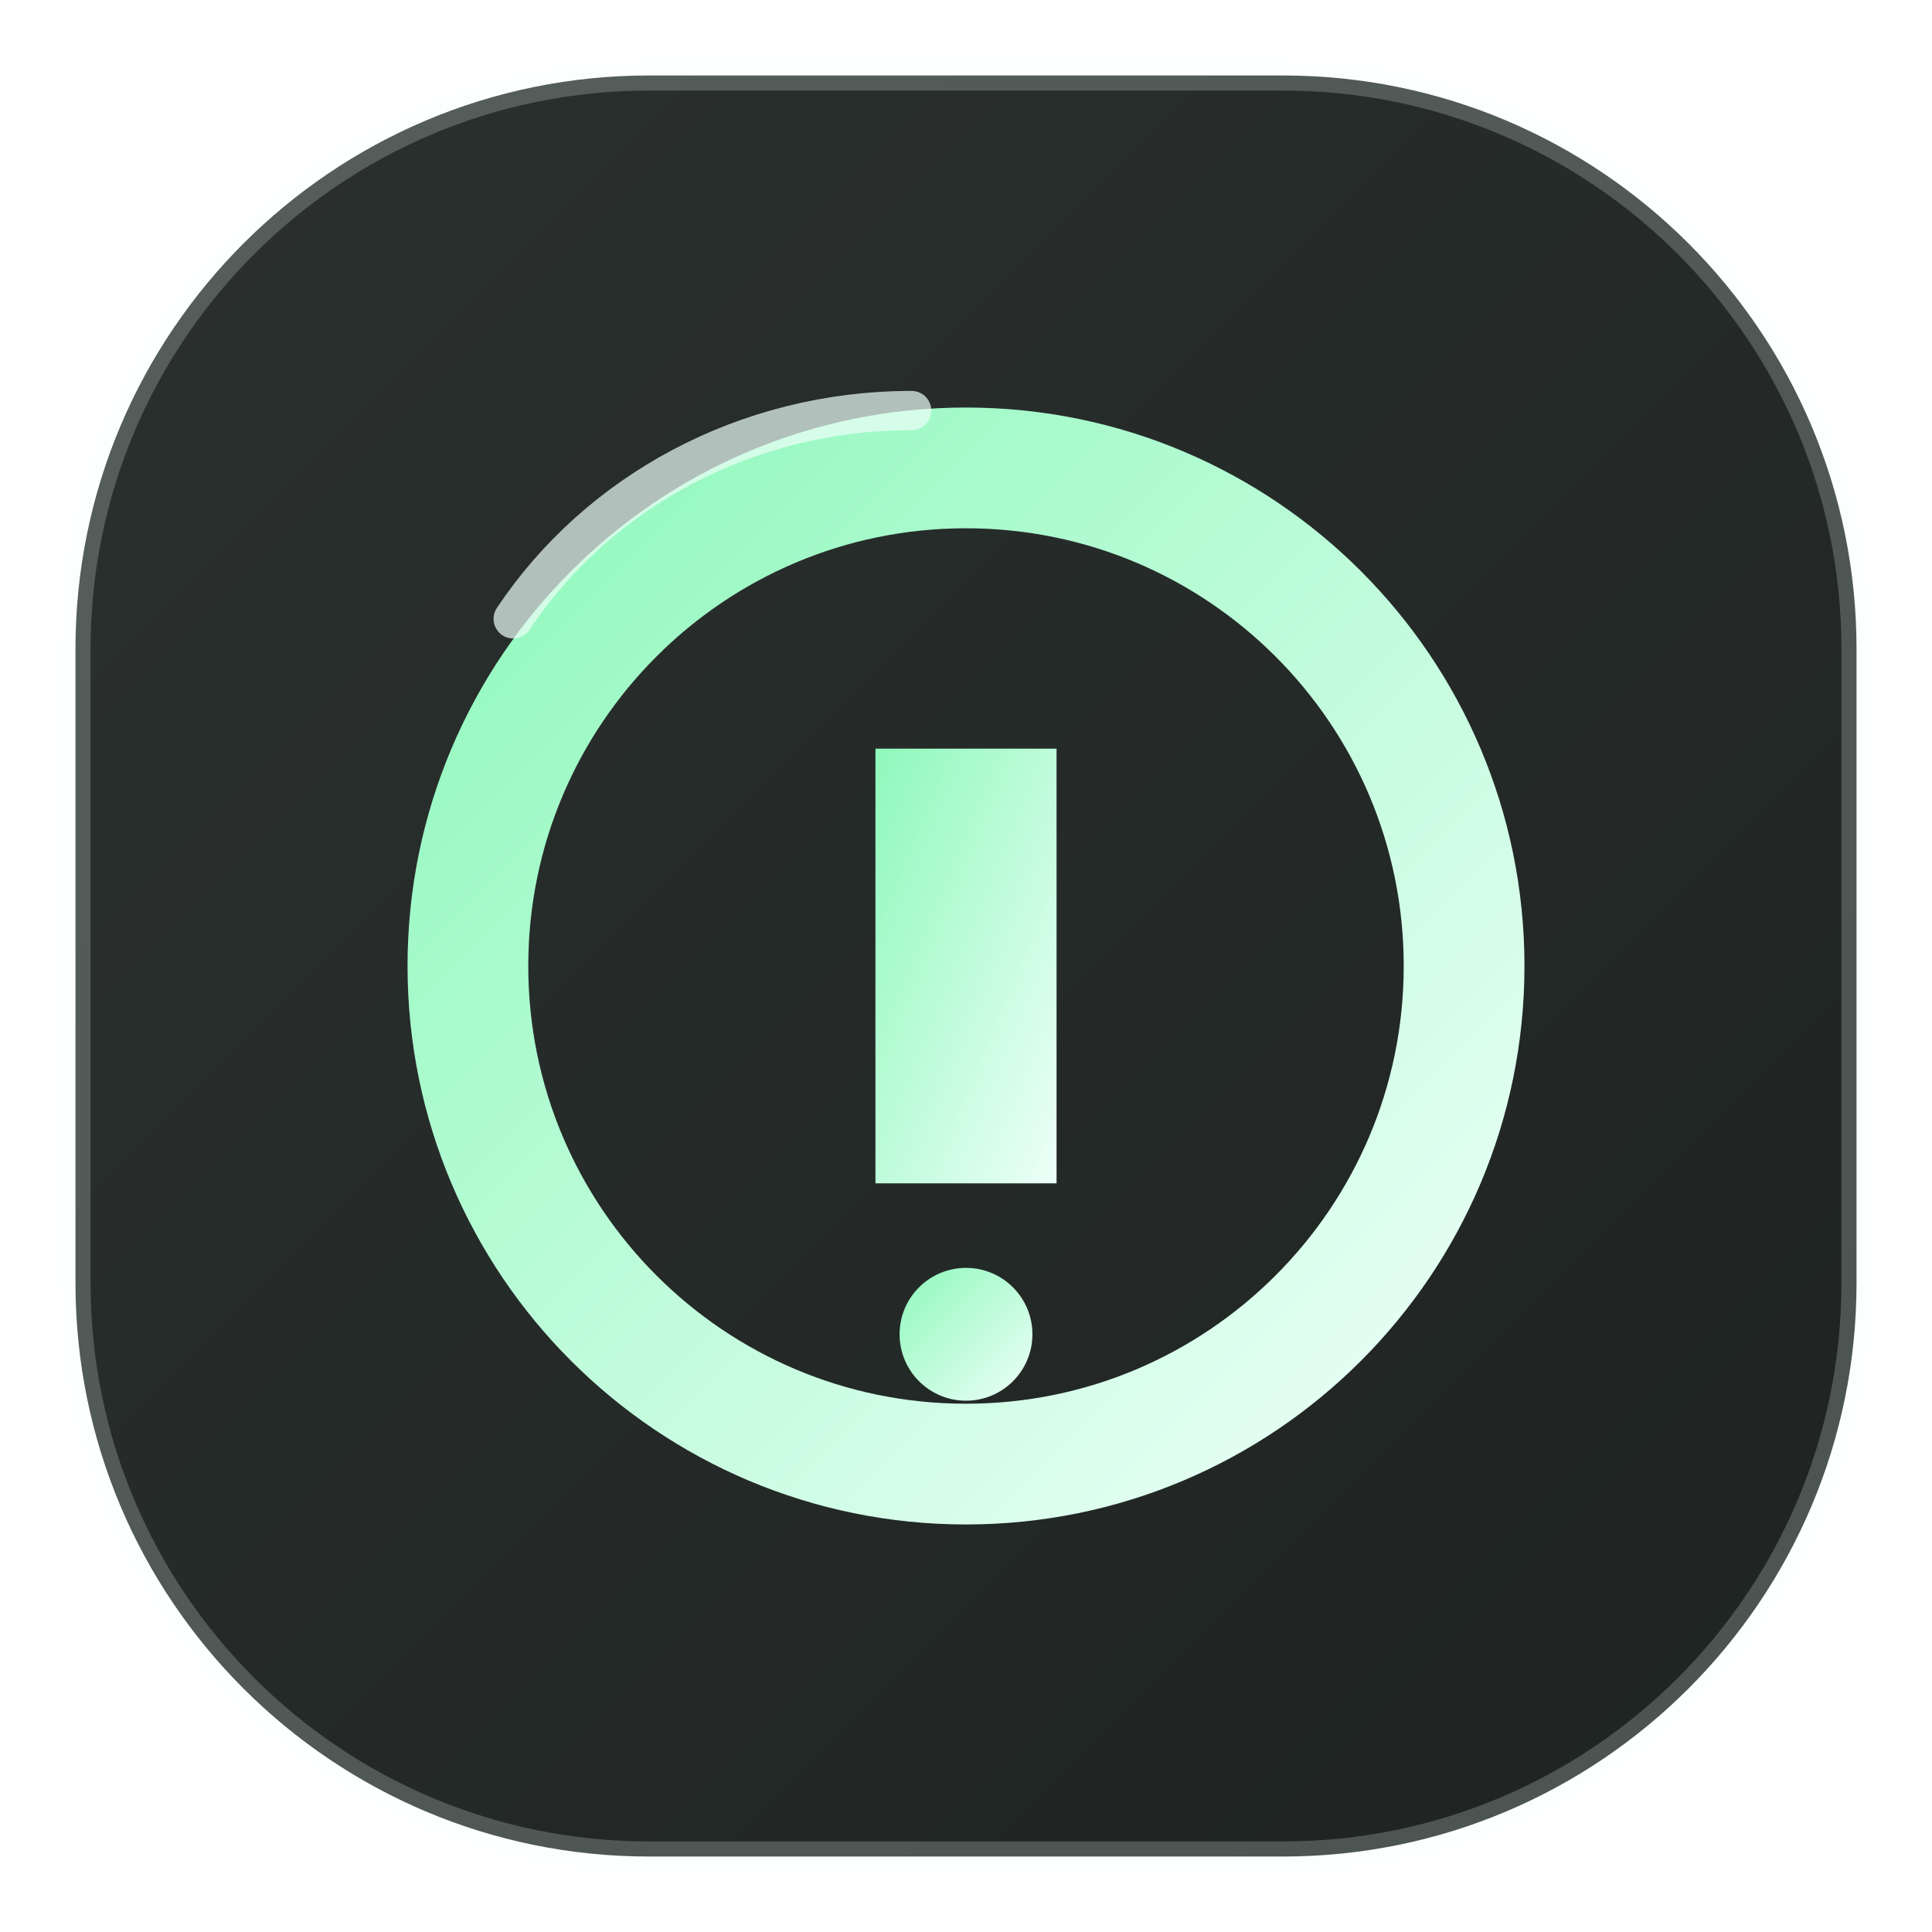
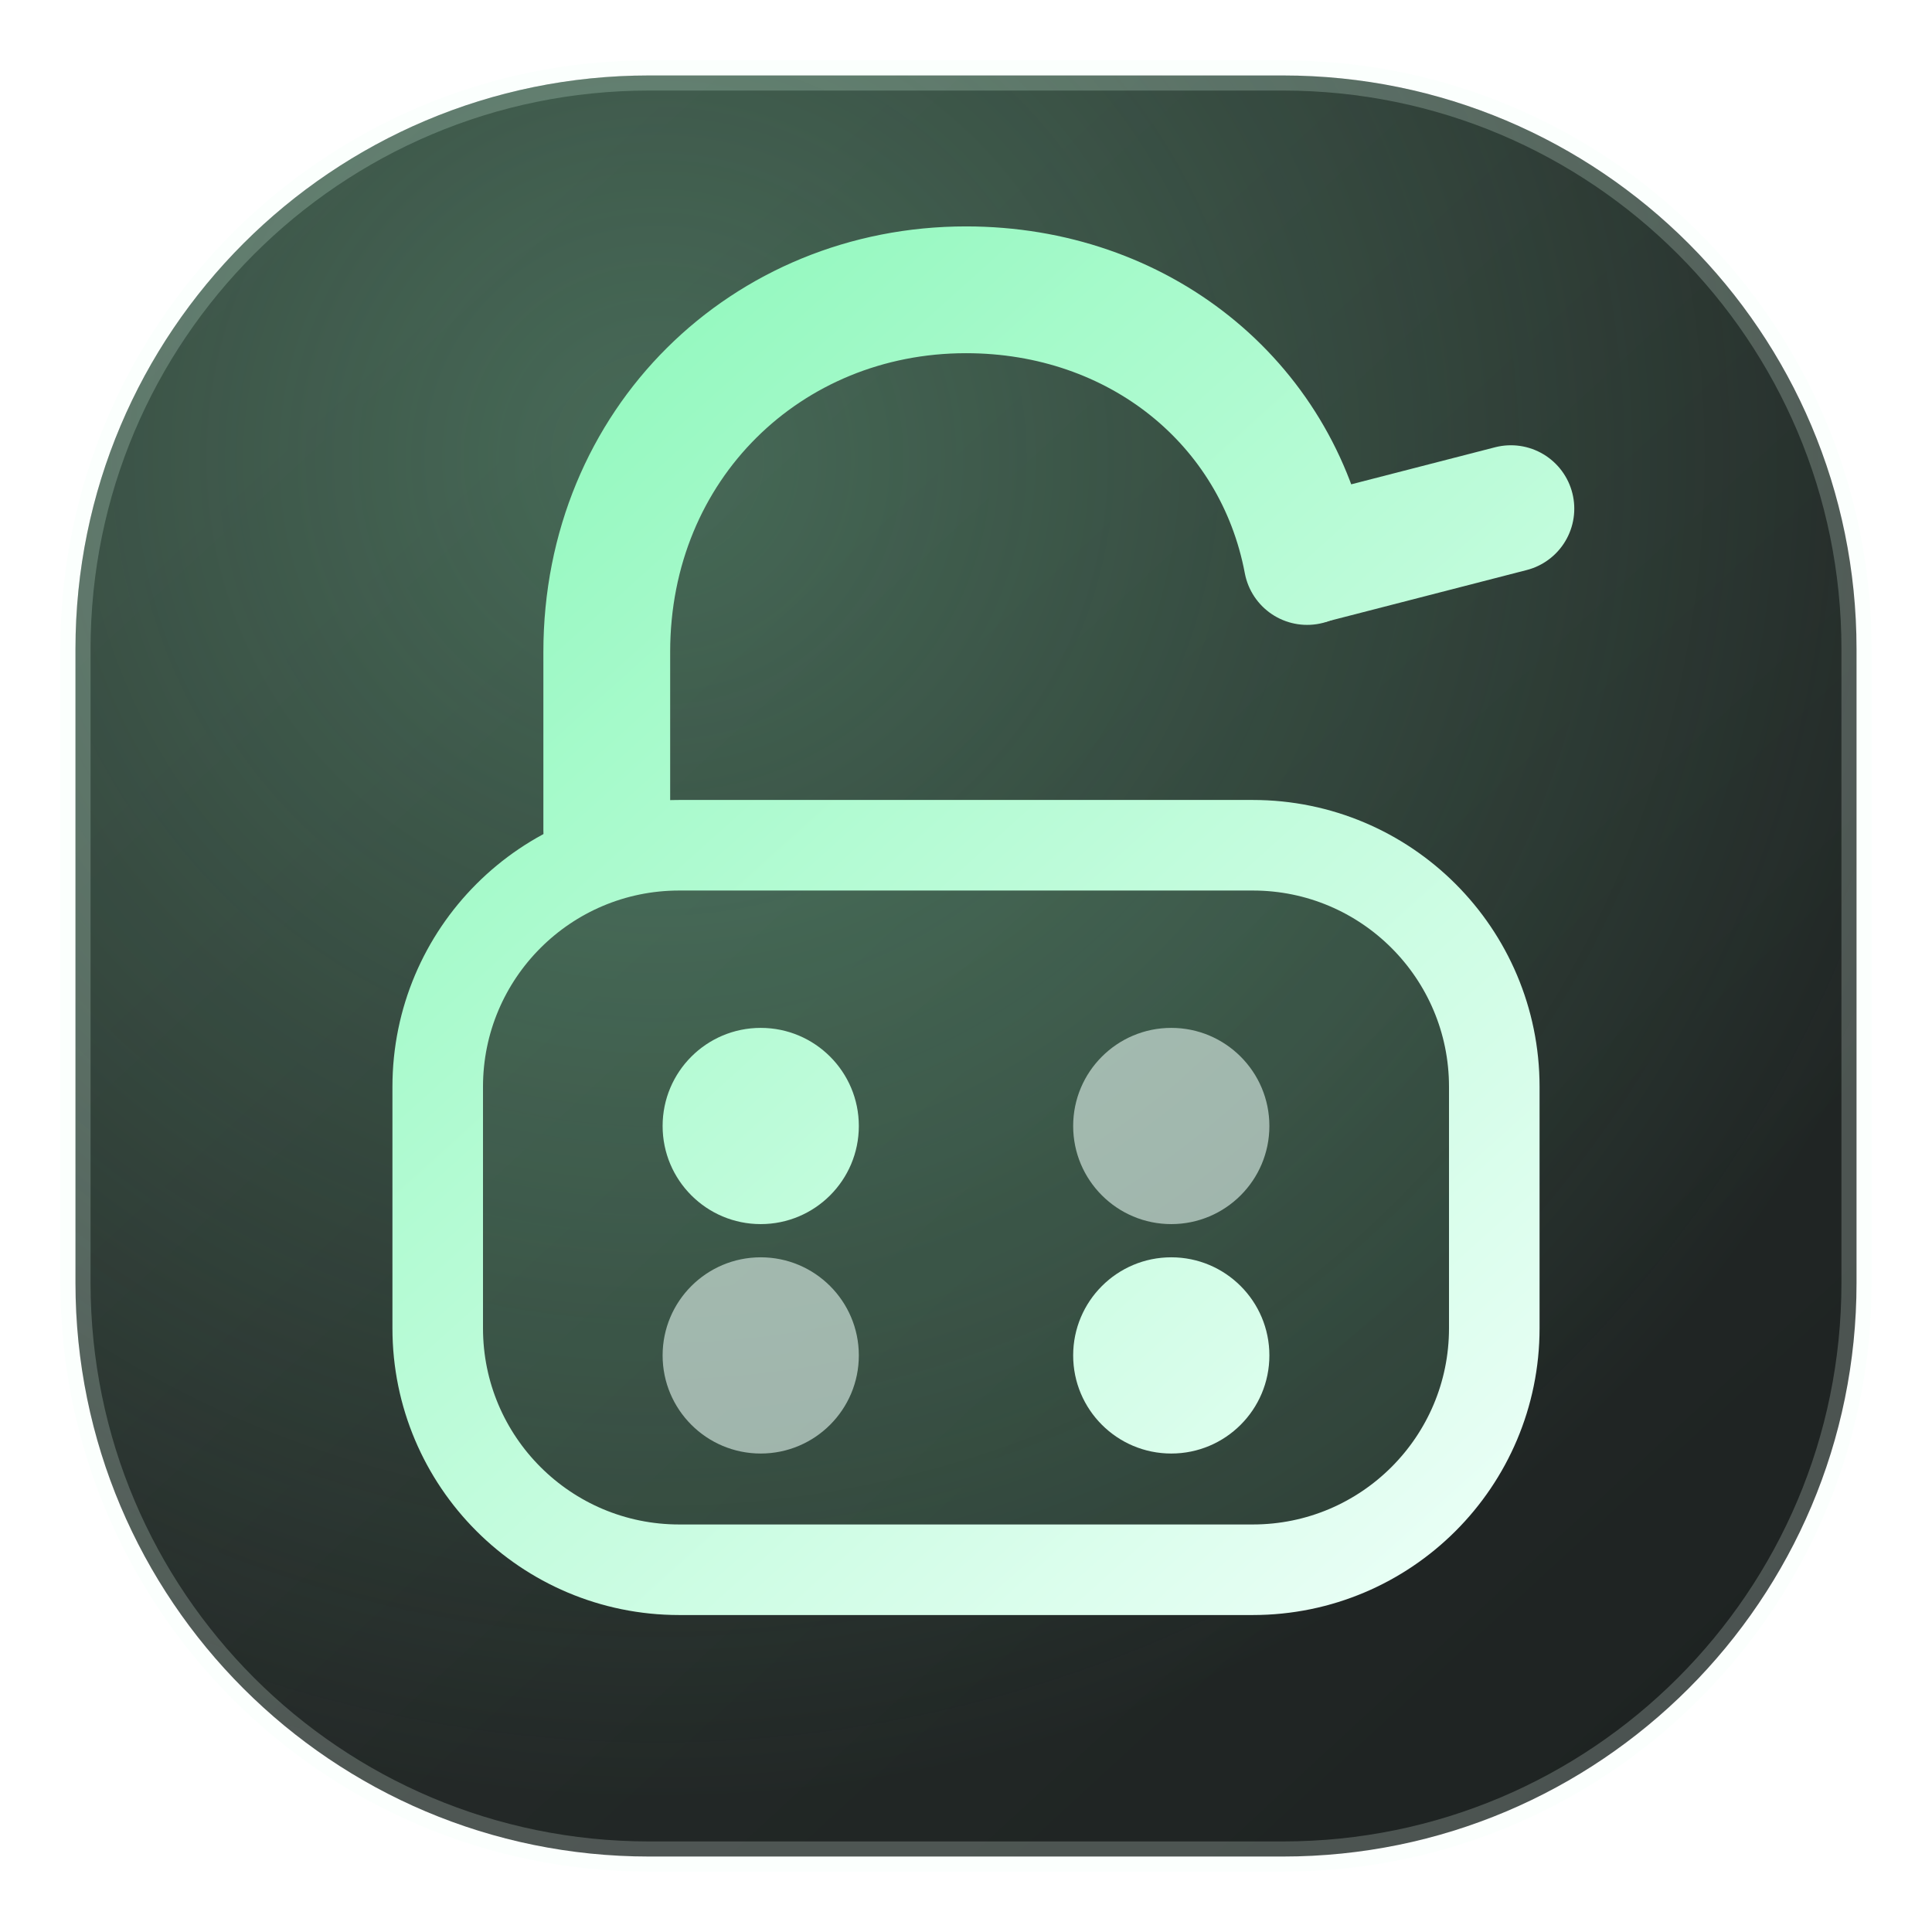
- <svg xmlns="http://www.w3.org/2000/svg" viewBox="0 0 64 64" role="img" aria-labelledby="title">
+ <svg xmlns="http://www.w3.org/2000/svg" viewBox="0 0 64 64" role="img" aria-labelledby="openmcatLogoTitle openmcatLogoDesc">
  <defs>
-     <linearGradient id="glass" x1="0" y1="0" x2="1" y2="1">
-       <stop offset="0%" stop-color="#2b312f" />
-       <stop offset="100%" stop-color="#1e2322" />
+     <linearGradient id="openmcatLogoGlass" x1="8" y1="6" x2="56" y2="58" gradientUnits="userSpaceOnUse">
+       <stop offset="0" stop-color="#2b312f" />
+       <stop offset="1" stop-color="#1e2322" />
    </linearGradient>
-     <linearGradient id="mint" x1="0" y1="0" x2="1" y2="1">
-       <stop offset="0%" stop-color="#8ff8bc" />
-       <stop offset="100%" stop-color="#edfff8" />
+     <linearGradient id="openmcatLogoMint" x1="15" y1="12" x2="51" y2="52" gradientUnits="userSpaceOnUse">
+       <stop offset="0" stop-color="#8ff8bc" />
+       <stop offset="1" stop-color="#edfff8" />
    </linearGradient>
+     <radialGradient id="openmcatLogoGlow" cx="0" cy="0" r="1" gradientTransform="matrix(34 29 -29 34 22 15)" gradientUnits="userSpaceOnUse">
+       <stop offset="0" stop-color="#8ff8bc" stop-opacity="0.3" />
+       <stop offset="1" stop-color="#8ff8bc" stop-opacity="0" />
+     </radialGradient>
  </defs>
-   <rect x="2.5" y="2.5" width="59" height="59" rx="19" fill="url(#glass)" stroke="#edfff838" />
-   <circle cx="32" cy="32" r="16.5" fill="none" stroke="url(#mint)" stroke-width="4" />
-   <path d="M29 24.8h6v14.4h-6z" fill="url(#mint)" />
-   <circle cx="32" cy="44.2" r="2.2" fill="url(#mint)" />
-   <path d="M17 20.5c2.8-4.2 7.7-6.9 13.2-6.9" fill="none" stroke="#edfff8" stroke-width="1.3" stroke-linecap="round" opacity="0.7" />
+   <rect x="2.5" y="2.5" width="59" height="59" rx="19" fill="url(#openmcatLogoGlass)" stroke="#edfff838" />
+   <rect x="2.5" y="2.5" width="59" height="59" rx="19" fill="url(#openmcatLogoGlow)" />
+   <path d="M20.1 27.5V21.6C20.1 14.7 25.4 9.6 32 9.6C37.7 9.6 42.3 13.3 43.3 18.6" fill="none" stroke="url(#openmcatLogoMint)" stroke-width="4.2" stroke-linecap="round" />
+   <path d="M43.45 18.55L50.05 16.85" fill="none" stroke="url(#openmcatLogoMint)" stroke-width="4.2" stroke-linecap="round" />
+   <rect x="14.5" y="28" width="35" height="24" rx="8" fill="#8ff8bc" fill-opacity="0.12" stroke="url(#openmcatLogoMint)" stroke-width="3" />
+   <circle cx="25.2" cy="37.3" r="3.25" fill="url(#openmcatLogoMint)" />
+   <circle cx="38.8" cy="37.3" r="3.25" fill="#edfff8" fill-opacity="0.58" />
+   <circle cx="25.2" cy="44.9" r="3.25" fill="#edfff8" fill-opacity="0.58" />
+   <circle cx="38.8" cy="44.9" r="3.25" fill="url(#openmcatLogoMint)" />
</svg>
